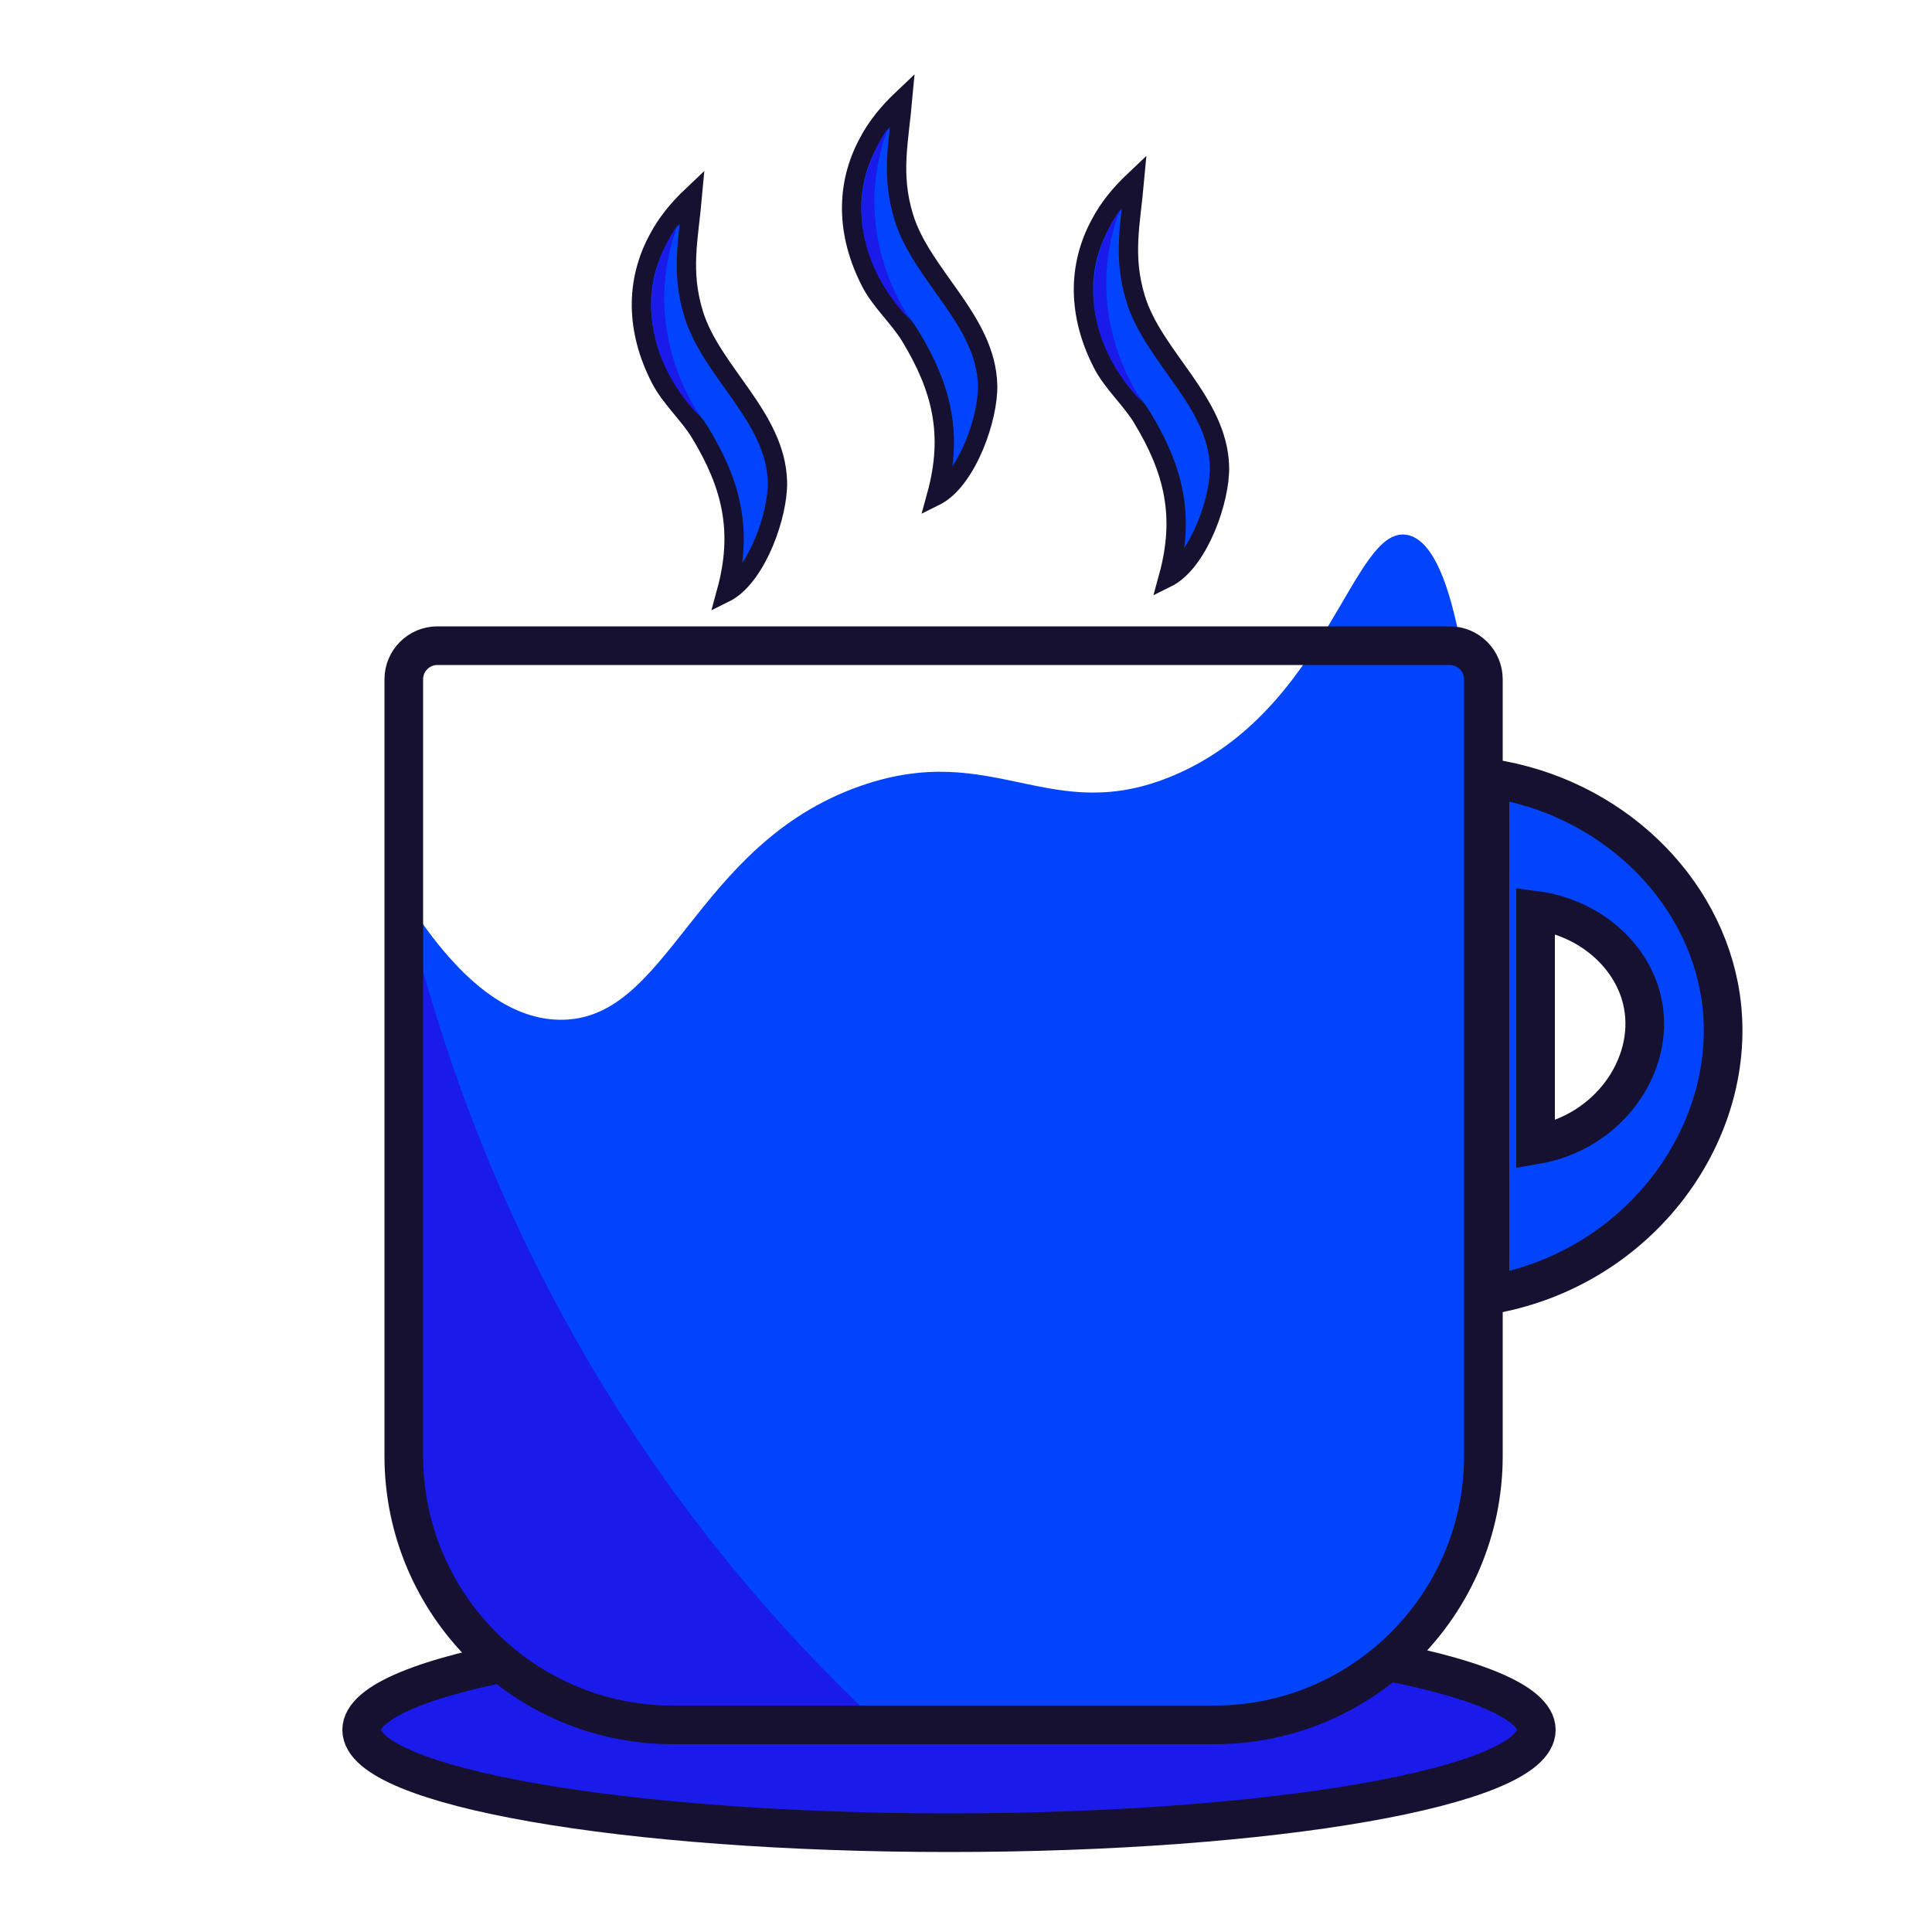
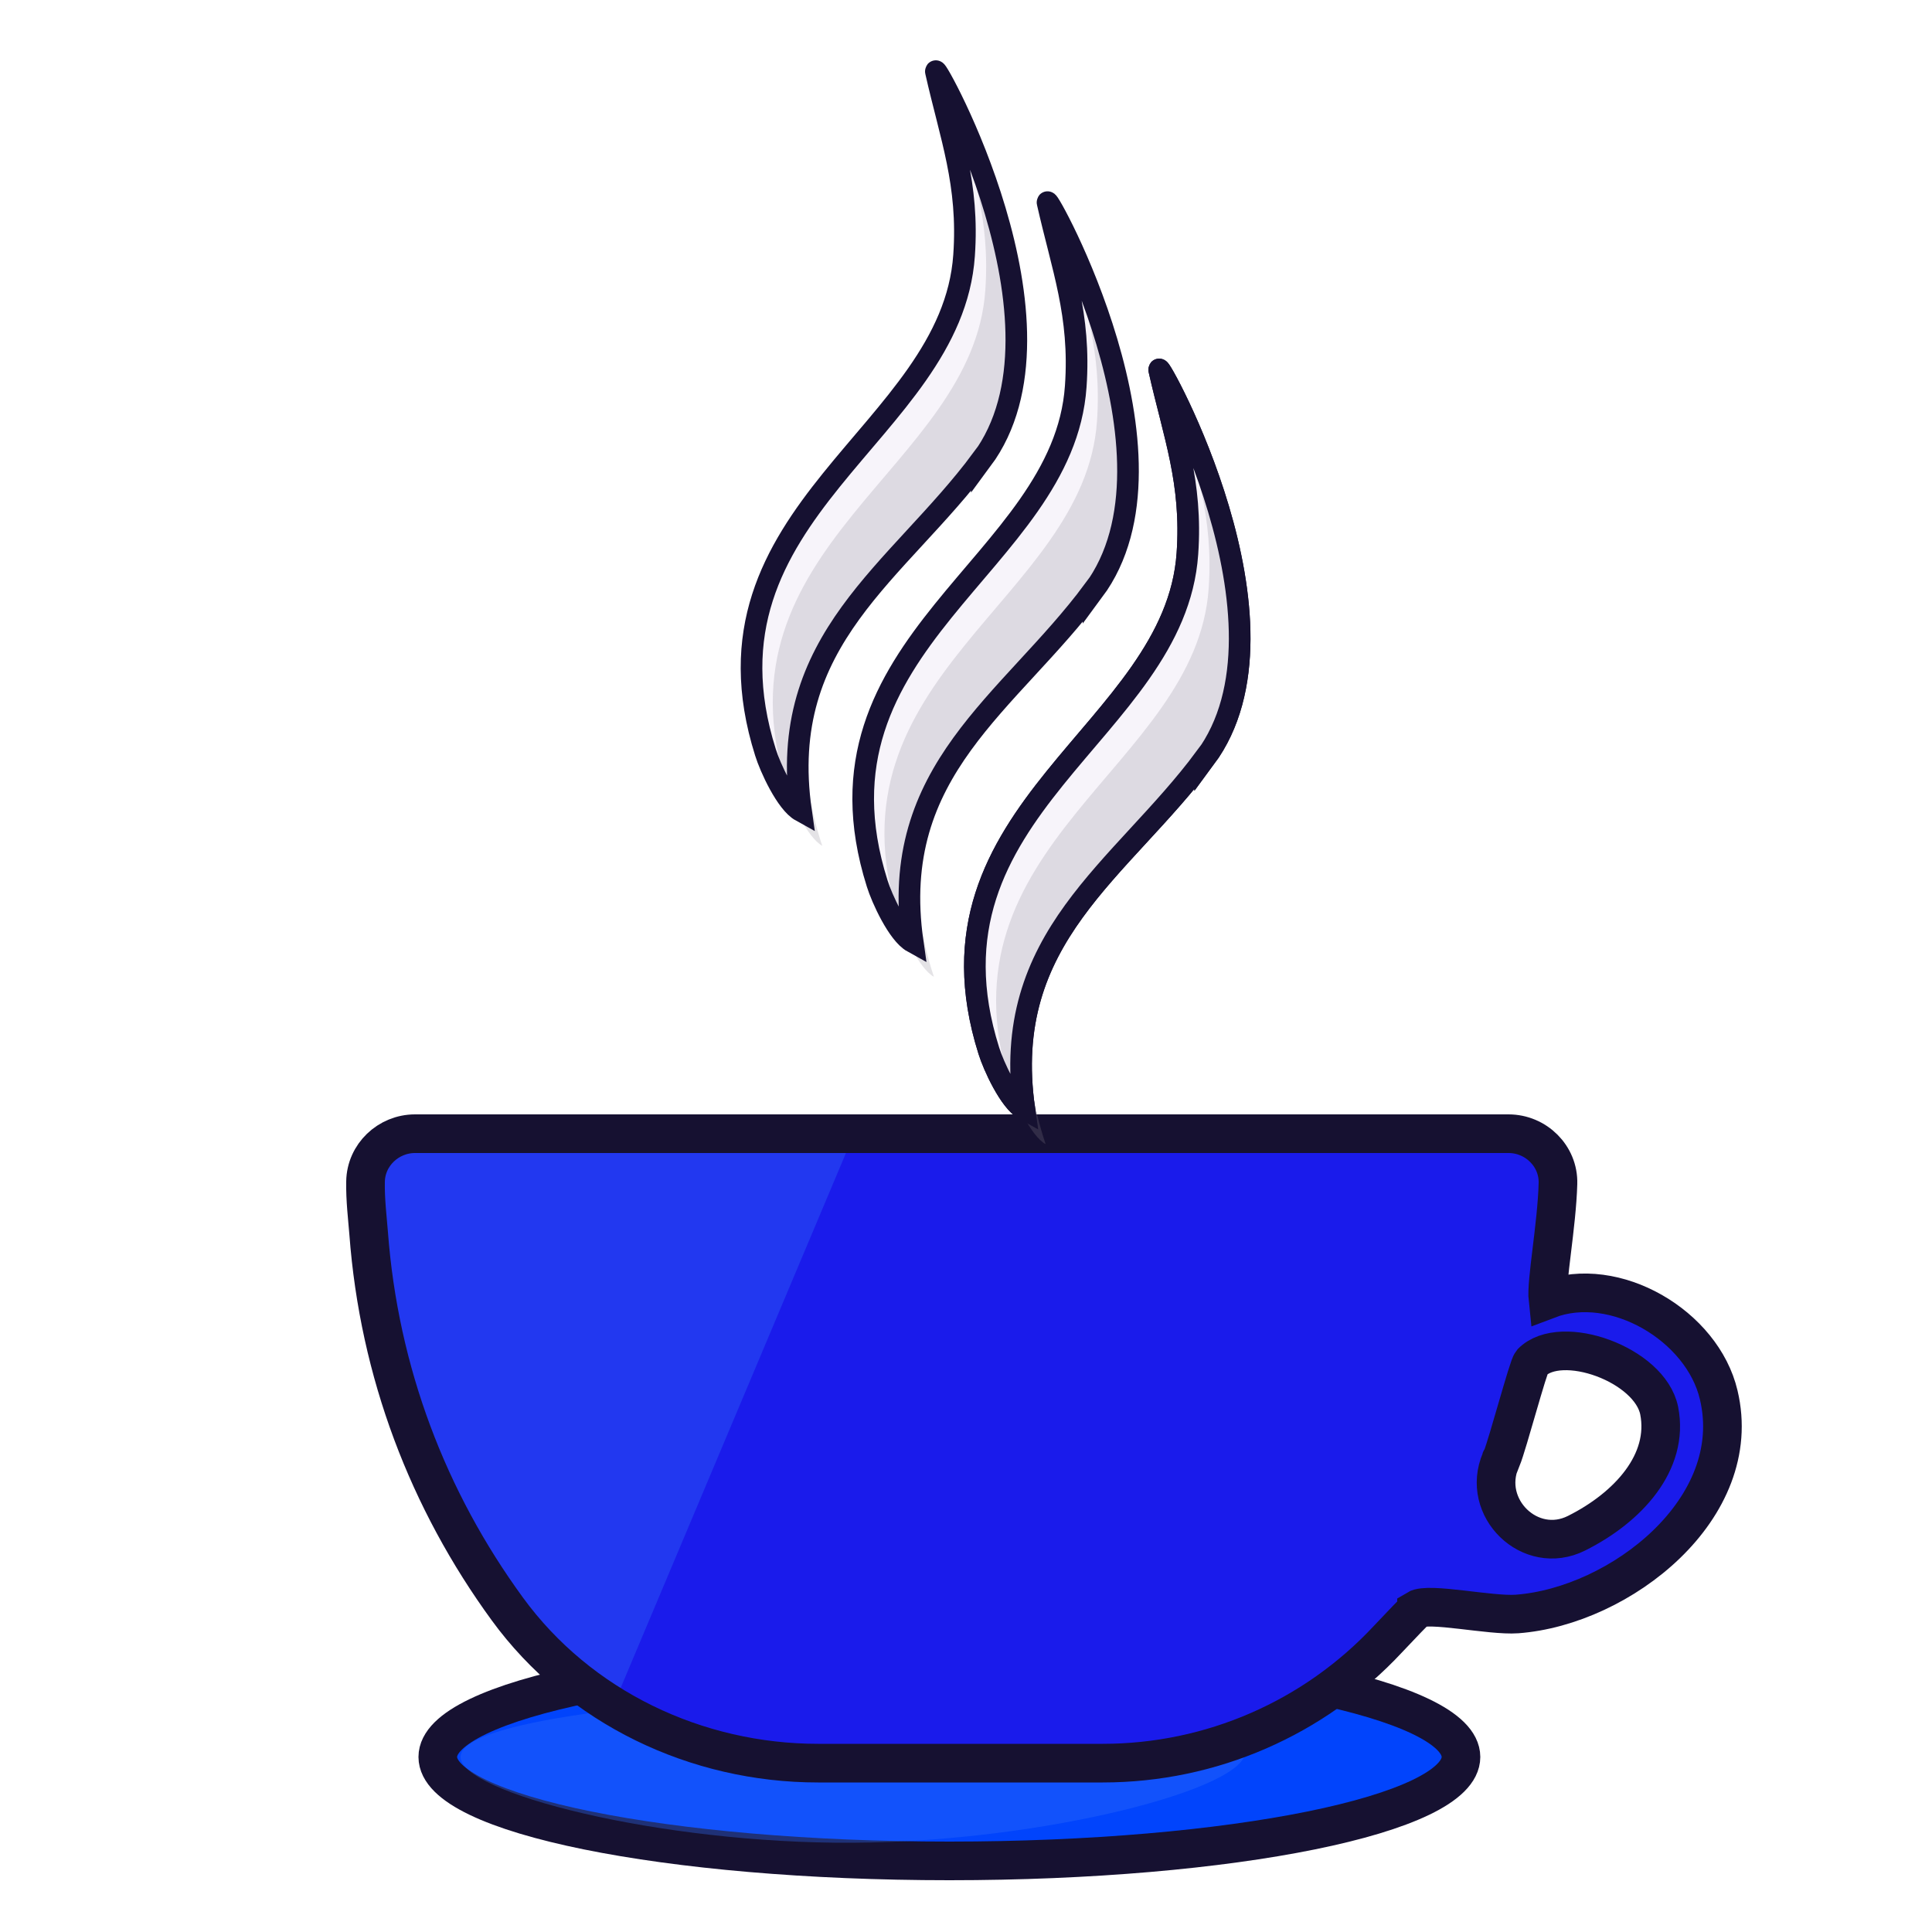
<svg xmlns="http://www.w3.org/2000/svg" id="Layer_1" data-name="Layer 1" viewBox="0 0 50 50">
  <defs>
    <style>
-       .cls-1, .cls-2, .cls-3 {
+       .cls-1 {
        fill: #0144fc;
      }

-       .cls-1, .cls-2, .cls-4, .cls-5 {
+       .cls-1, .cls-2, .cls-3 {
        stroke: #161131;
        stroke-miterlimit: 10;
      }

-       .cls-2 {
-         stroke-width: .5px;
+       .cls-4 {
+         fill: #6b6375;
+         opacity: .18;
      }

-       .cls-4 {
+       .cls-5 {
+         fill: #306ef9;
+         opacity: .35;
+       }
+ 
+       .cls-6 {
+         fill: #f7f4fa;
+       }
+ 
+       .cls-2, .cls-3 {
        fill: none;
      }

-       .cls-5, .cls-6 {
+       .cls-3 {
+         stroke-width: .56px;
+       }
+ 
+       .cls-7 {
        fill: #1a1beb;
      }
    </style>
  </defs>
-   <ellipse class="cls-5" cx="24.56" cy="44.77" rx="15.2" ry="2.66" />
-   <path class="cls-3" d="M38.38,23.17c-.25-7.2-1.1-9.19-1.98-9.33-1.41-.22-2.04,4.54-6.03,6.23-3.2,1.35-4.64-.94-8.1.27-4.35,1.52-4.95,6.14-7.83,6.05-1-.03-2.38-.63-3.99-3.22v15.43s.85,6.04,6.96,6.04h14.93s5.63-.26,6.03-7.77v-13.7Z" />
-   <path class="cls-1" d="M44.53,25.79c-.42-2.82-2.84-5.18-5.97-5.65v13.37c3.92-.68,6.48-4.27,5.97-7.72ZM39.74,29.63v-6.07c1.43.19,2.55,1.21,2.78,2.44.3,1.58-.89,3.31-2.78,3.63Z" />
+   <ellipse class="cls-1" cx="24.57" cy="45.47" rx="13.24" ry="2.69" />
+   <path class="cls-5" d="M32.22,45.33c.08.94-5.15,2.33-10.15,2.36-4.97.03-10.21-1.3-10.15-2.24.07-1,6.17-1.54,10.15-1.57,3.95-.02,10.06.45,10.15,1.45Z" />
+   <path class="cls-7" d="M36.66,41.65c.31-.19,1.91.17,2.6.12,2.67-.2,5.92-2.73,5.22-5.67-.42-1.79-2.69-3.13-4.42-2.47-.05-.46.23-1.91.26-3,.02-.71-.57-1.29-1.28-1.29H10.74c-.69,0-1.27.55-1.28,1.24-.01.46.05.95.08,1.33.27,3.61,1.54,6.92,3.59,9.73,1.86,2.55,4.89,3.99,8.04,3.99h7.37c2.8,0,5.47-1.16,7.38-3.21.4-.42.68-.72.74-.76ZM38.86,37.76c.17-.43.69-2.4.78-2.5.76-.77,3.06.05,3.3,1.25.26,1.33-.8,2.5-2.14,3.17-1.2.6-2.49-.66-1.96-1.89,0-.01,0-.02.01-.03Z" />
+   <path class="cls-5" d="M11.05,29.61c-.69,0-1.27.19-1.28.85-.01.45.05,1.25.08,1.62.27,3.47,1.54,6.66,3.59,9.36.71.94,1.54,1.84,2.54,2.44l6.01-14.27h-10.93Z" />
+   <path class="cls-2" d="M36.66,41.65c.31-.19,1.91.17,2.6.12,2.67-.2,5.92-2.73,5.22-5.67-.42-1.79-2.69-3.13-4.42-2.47-.05-.46.23-1.91.26-3,.02-.71-.57-1.29-1.28-1.29H10.74c-.69,0-1.27.55-1.28,1.24-.01.46.05.95.08,1.33.27,3.61,1.54,6.92,3.59,9.73,1.86,2.55,4.89,3.99,8.04,3.99h7.37c2.8,0,5.47-1.16,7.38-3.21.4-.42.68-.72.74-.76ZM38.86,37.76c.17-.43.69-2.4.78-2.5.76-.77,3.06.05,3.3,1.25.26,1.33-.8,2.5-2.14,3.17-1.2.6-2.49-.66-1.96-1.89,0-.01,0-.02.01-.03Z" />
  <g>
-     <path class="cls-2" d="M18.8,15.32c.43-1.57.14-2.77-.68-4.12-.29-.48-.77-.9-1.03-1.41-.64-1.25-.65-2.51-.05-3.61.21-.4.51-.77.88-1.12-.1,1.11-.31,1.95.03,3.06.46,1.51,2.13,2.67,2.17,4.35.02.84-.52,2.39-1.3,2.84Z" />
-     <path class="cls-6" d="M18.13,10.79c-.19-.18-1.4-1.39-1.26-3.14.07-.88.45-1.52.68-1.85-.16.41-.31.95-.35,1.59-.1,1.64.59,2.89.93,3.4Z" />
+     <g>
+       <path class="cls-6" d="M31.19,19.61c-2.18,2.93-5.32,4.63-4.68,9.1-.38-.21-.8-1.13-.92-1.52-1.98-6.28,4.82-8.23,5.14-12.86.13-1.85-.35-3.07-.73-4.76-.07-.3,3.77,6.57,1.19,10.05Z" />
+       <path class="cls-4" d="M31.84,18.3c-.93,3.36-4.2,3.54-5.05,7.15-.39,1.66-.06,3.17.27,4.16-.38-.21-.8-1.13-.92-1.52-1.98-6.28,4.82-8.23,5.14-12.86.13-1.85-.35-3.07-.73-4.76,0,0,0,0,0,0,.03,0,2.26,4.38,1.3,7.85Z" />
+       <path class="cls-3" d="M31.19,19.61c-2.18,2.93-5.32,4.63-4.68,9.1-.38-.21-.8-1.13-.92-1.52-1.98-6.28,4.82-8.23,5.14-12.86.13-1.85-.35-3.07-.73-4.76-.07-.3,3.77,6.57,1.19,10.05Z" />
+     </g>
+     <g>
+       <path class="cls-6" d="M31.19,19.61c-2.18,2.93-5.32,4.63-4.68,9.1-.38-.21-.8-1.13-.92-1.52-1.98-6.28,4.82-8.23,5.14-12.86.13-1.85-.35-3.07-.73-4.76-.07-.3,3.77,6.57,1.19,10.05Z" />
+       <path class="cls-4" d="M31.84,18.3c-.93,3.36-4.2,3.54-5.05,7.15-.39,1.66-.06,3.17.27,4.16-.38-.21-.8-1.13-.92-1.52-1.98-6.28,4.82-8.23,5.14-12.86.13-1.85-.35-3.07-.73-4.76,0,0,0,0,0,0,.03,0,2.26,4.38,1.3,7.85Z" />
+       <path class="cls-3" d="M31.19,19.61c-2.18,2.93-5.32,4.63-4.68,9.1-.38-.21-.8-1.13-.92-1.52-1.98-6.28,4.82-8.23,5.14-12.86.13-1.85-.35-3.07-.73-4.76-.07-.3,3.77,6.57,1.19,10.05Z" />
+     </g>
+     <g>
+       <path class="cls-6" d="M28.3,15.28c-2.18,2.93-5.32,4.63-4.68,9.1-.38-.21-.8-1.13-.92-1.52-1.98-6.28,4.82-8.23,5.14-12.86.13-1.85-.35-3.07-.73-4.76-.07-.3,3.77,6.57,1.19,10.05Z" />
+       <path class="cls-4" d="M28.95,13.97c-.93,3.36-4.2,3.54-5.05,7.15-.39,1.66-.06,3.17.27,4.16-.38-.21-.8-1.13-.92-1.52-1.98-6.28,4.82-8.23,5.14-12.86.13-1.85-.35-3.07-.73-4.76,0,0,0,0,0,0,.03,0,2.26,4.38,1.3,7.85Z" />
+       <path class="cls-3" d="M28.3,15.28c-2.18,2.93-5.32,4.63-4.68,9.1-.38-.21-.8-1.13-.92-1.52-1.98-6.28,4.82-8.23,5.14-12.86.13-1.85-.35-3.07-.73-4.76-.07-.3,3.77,6.57,1.19,10.05Z" />
+     </g>
+     <g>
+       <path class="cls-6" d="M25.41,11.89c-2.18,2.93-5.32,4.63-4.68,9.1-.38-.21-.8-1.13-.92-1.52-1.98-6.28,4.82-8.23,5.14-12.86.13-1.85-.35-3.07-.73-4.76-.07-.3,3.77,6.57,1.19,10.05Z" />
+       <path class="cls-4" d="M26.06,10.58c-.93,3.36-4.2,3.54-5.05,7.15-.39,1.66-.06,3.17.27,4.16-.38-.21-.8-1.13-.92-1.52-1.98-6.28,4.82-8.23,5.14-12.86.13-1.85-.35-3.07-.73-4.76,0,0,0,0,0,0,.03,0,2.26,4.38,1.3,7.85Z" />
+       <path class="cls-3" d="M25.41,11.89c-2.18,2.93-5.32,4.63-4.68,9.1-.38-.21-.8-1.13-.92-1.52-1.98-6.28,4.82-8.23,5.14-12.86.13-1.85-.35-3.07-.73-4.76-.07-.3,3.77,6.57,1.19,10.05Z" />
+     </g>
  </g>
-   <g>
-     <path class="cls-2" d="M30.24,14.93c.43-1.57.14-2.77-.68-4.12-.29-.48-.77-.9-1.03-1.41-.64-1.25-.65-2.51-.05-3.61.21-.4.51-.77.88-1.12-.1,1.11-.31,1.95.03,3.06.46,1.51,2.13,2.67,2.17,4.35.02.84-.52,2.39-1.3,2.84Z" />
-     <path class="cls-6" d="M29.57,10.41c-.19-.18-1.4-1.39-1.26-3.14.07-.88.45-1.52.68-1.85-.16.41-.31.95-.35,1.59-.1,1.64.59,2.89.93,3.4Z" />
-   </g>
-   <g>
-     <path class="cls-2" d="M24.24,12.82c.43-1.57.14-2.77-.68-4.12-.29-.48-.77-.9-1.03-1.41-.64-1.25-.65-2.51-.05-3.61.21-.4.51-.77.88-1.12-.1,1.11-.31,1.95.03,3.06.46,1.51,2.13,2.67,2.17,4.35.02.84-.52,2.39-1.3,2.84Z" />
-     <path class="cls-6" d="M23.57,8.29c-.19-.18-1.4-1.39-1.26-3.14.07-.88.45-1.52.68-1.85-.16.41-.31.95-.35,1.59-.1,1.64.59,2.89.93,3.4Z" />
-   </g>
-   <path class="cls-6" d="M10.45,23.17v15.43c.31.84,1.01,2.44,2.58,3.88,1.36,1.26,2.77,1.84,3.59,2.11h6.11c-1.76-1.64-3.68-3.72-5.52-6.3-4.03-5.66-5.87-11.26-6.76-15.12Z" />
-   <path class="cls-4" d="M31.42,44.64h-14.01c-3.84,0-6.96-3.12-6.96-6.96v-20.1c0-.48.39-.87.87-.87h26.2c.48,0,.87.39.87.87v20.1c0,3.84-3.12,6.96-6.96,6.96Z" />
</svg>
